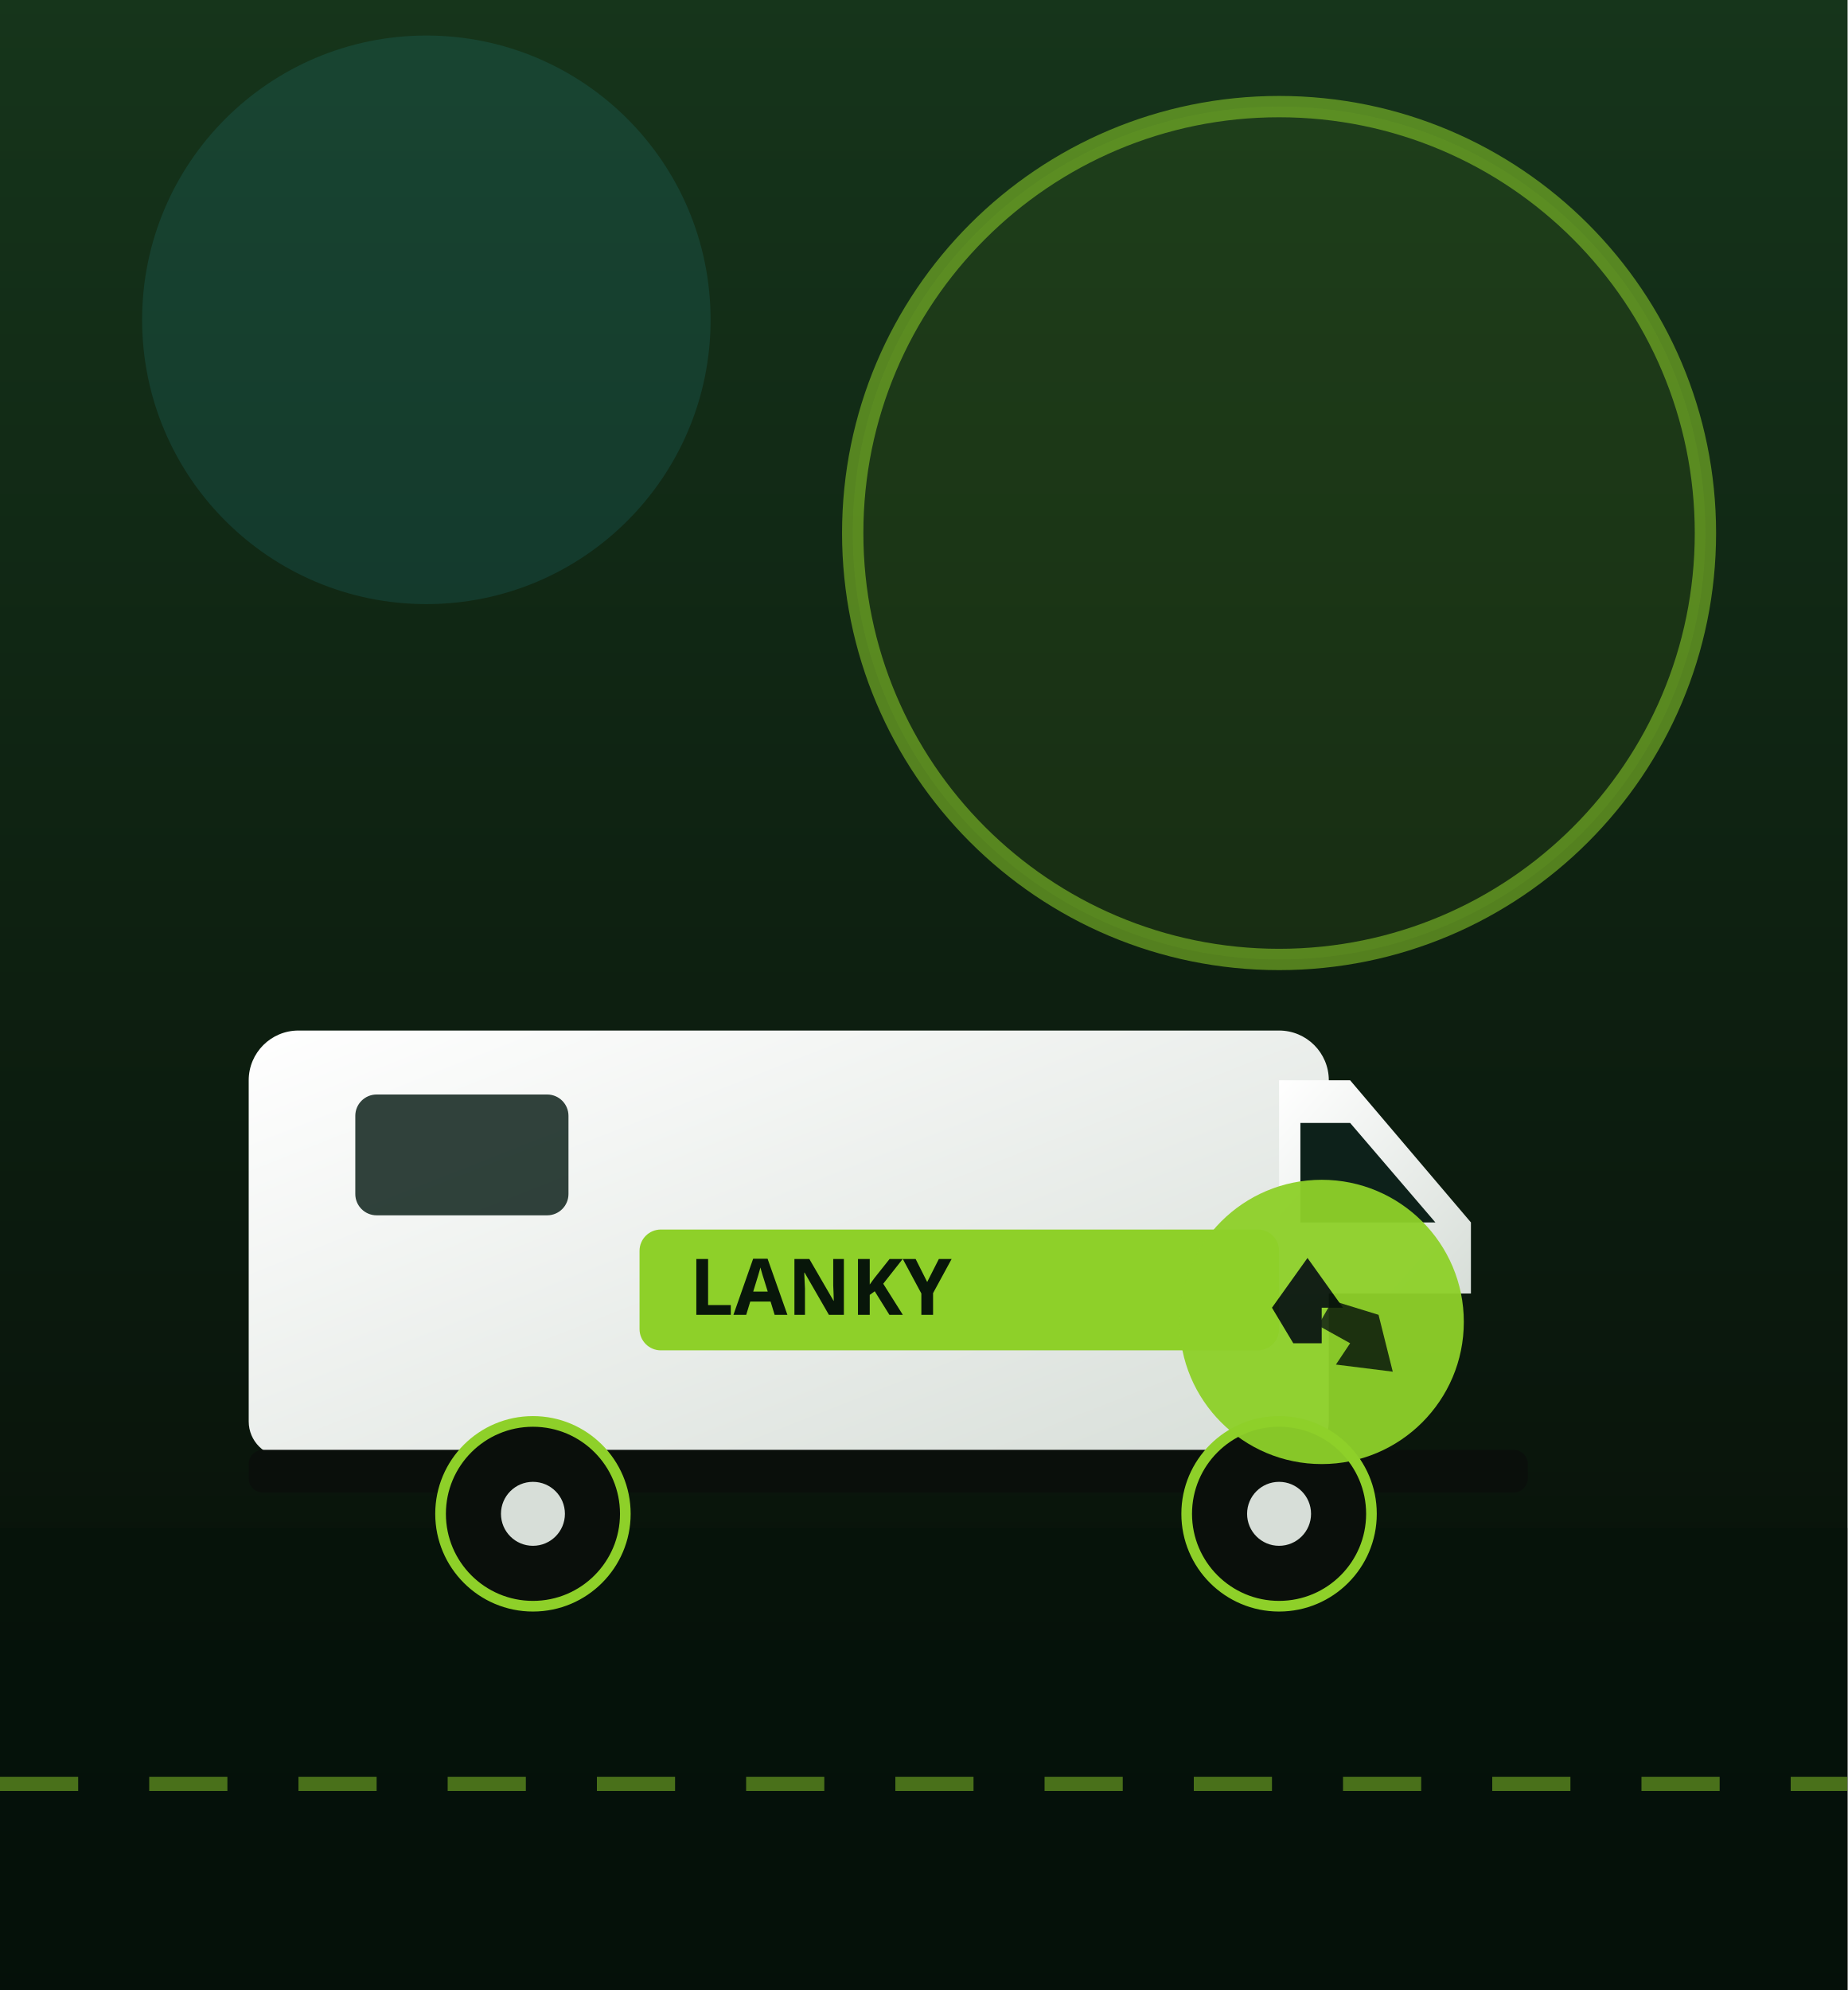
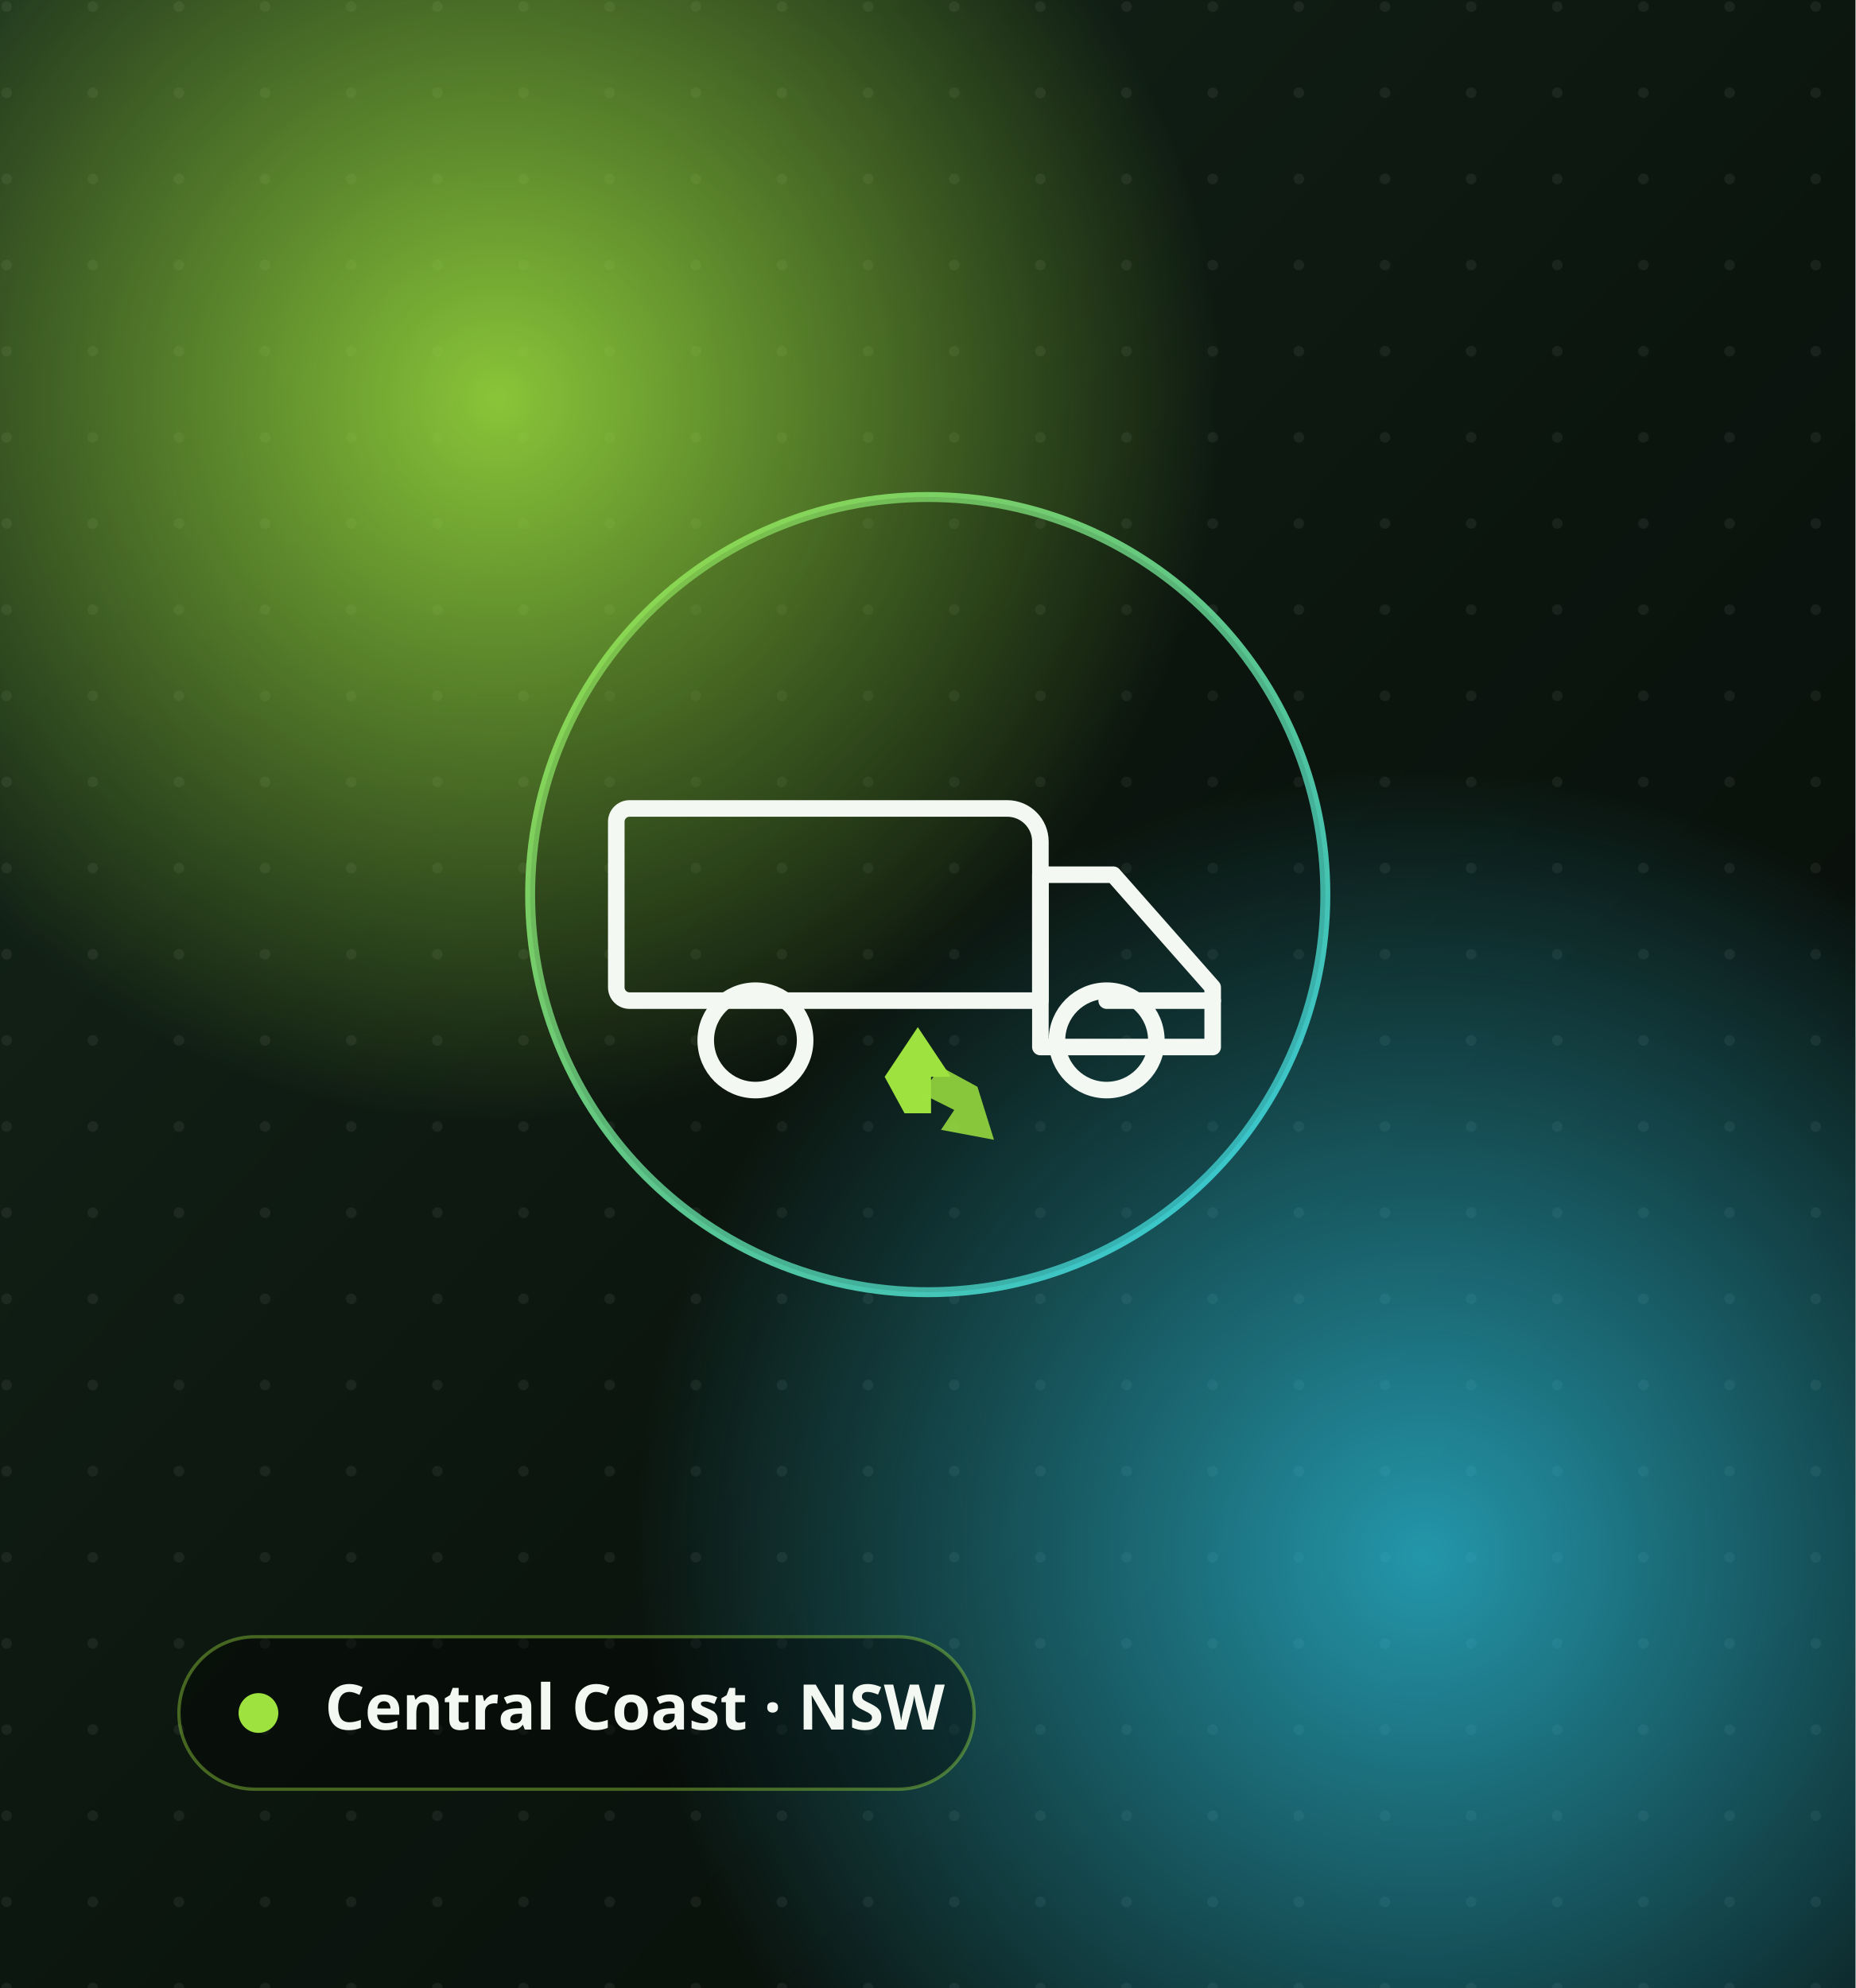
- <svg xmlns="http://www.w3.org/2000/svg" viewBox="0 0 520 560" fill="none" preserveAspectRatio="xMidYMid slice" role="img" aria-label="Lanky Services van illustration">
+ <svg xmlns="http://www.w3.org/2000/svg" viewBox="0 0 560 600" fill="none" preserveAspectRatio="xMidYMid slice" role="img" aria-label="Lanky Services">
  <defs>
-     <linearGradient id="sky" x1="0" y1="0" x2="0" y2="1">
-       <stop offset="0" stop-color="#16351b" />
-       <stop offset="0.5" stop-color="#0d1f10" />
-       <stop offset="1" stop-color="#060b07" />
+     <linearGradient id="bg" x1="0" y1="0" x2="1" y2="1">
+       <stop offset="0" stop-color="#16281b" />
+       <stop offset="0.55" stop-color="#0b150e" />
+       <stop offset="1" stop-color="#070b08" />
    </linearGradient>
-     <linearGradient id="van" x1="0" y1="0" x2="1" y2="1">
-       <stop offset="0" stop-color="#ffffff" />
-       <stop offset="1" stop-color="#d7ded8" />
+     <radialGradient id="blob1" cx="50%" cy="50%" r="50%">
+       <stop offset="0" stop-color="#9ee23f" stop-opacity="0.85" />
+       <stop offset="1" stop-color="#9ee23f" stop-opacity="0" />
+     </radialGradient>
+     <radialGradient id="blob2" cx="50%" cy="50%" r="50%">
+       <stop offset="0" stop-color="#2fd0ef" stop-opacity="0.7" />
+       <stop offset="1" stop-color="#2fd0ef" stop-opacity="0" />
+     </radialGradient>
+     <pattern id="dots" width="26" height="26" patternUnits="userSpaceOnUse">
+       <circle cx="2" cy="2" r="1.6" fill="#ffffff" opacity="0.06" />
+     </pattern>
+     <linearGradient id="ring" x1="0" y1="0" x2="1" y2="1">
+       <stop offset="0" stop-color="#9ee23f" />
+       <stop offset="1" stop-color="#2fd0ef" />
    </linearGradient>
  </defs>
-   <rect width="520" height="560" fill="url(#sky)" />
-   <circle cx="360" cy="150" r="120" fill="none" stroke="#8ed029" stroke-width="6" opacity="0.55" />
-   <circle cx="360" cy="150" r="120" fill="#8ed029" opacity="0.08" />
-   <circle cx="120" cy="90" r="80" fill="#27c1e0" opacity="0.12" />
-   <path d="M0 430 H520 V560 H0 Z" fill="#04120a" opacity="0.7" />
-   <g stroke="#8ed029" stroke-width="4" stroke-dasharray="22 20" opacity="0.5">
-     <line x1="0" y1="502" x2="520" y2="502" />
+   <rect width="560" height="600" fill="url(#bg)" />
+   <rect width="560" height="600" fill="url(#dots)" />
+   <circle cx="150" cy="120" r="220" fill="url(#blob1)" />
+   <circle cx="430" cy="470" r="240" fill="url(#blob2)" />
+   <g transform="translate(280 270)">
+     <circle r="120" fill="none" stroke="url(#ring)" stroke-width="3" opacity="0.9" />
+     <circle r="120" fill="#000" opacity="0.10" />
+     <g transform="translate(-96 -46)" fill="none" stroke="#f4f8f2" stroke-width="5" stroke-linejoin="round" stroke-linecap="round">
+       <path d="M6 20 H120 a10 10 0 0 1 10 10 V78 H6 a4 4 0 0 1-4-4 V24 a4 4 0 0 1 4-4 Z" />
+       <path d="M130 40 h22 l30 34 v18 h-52 Z" />
+       <line x1="150" y1="78" x2="182" y2="78" />
+       <circle cx="44" cy="90" r="15" />
+       <circle cx="150" cy="90" r="15" />
+     </g>
+     <g transform="translate(0 58)" fill="#9ee23f">
+       <path d="M-13 -3 L-3 -18 L7 -3 L1 -3 L1 8 L-7 8 Z" />
+       <path d="M15 0 L20 16 L4 13 L8 7 L-2 2 L4 -6 Z" opacity="0.85" />
+     </g>
  </g>
-   <g transform="translate(60 250)">
-     <path d="M20 40 H300 a14 14 0 0 1 14 14 V150 a10 10 0 0 1-10 10 H20 a10 10 0 0 1-10-10 V54 a14 14 0 0 1 14-14 Z" fill="url(#van)" />
-     <path d="M300 54 h20 l34 40 v20 h-54 Z" fill="url(#van)" />
-     <path d="M306 66 h14 l24 28 h-38 Z" fill="#0d211a" />
-     <rect x="40" y="58" width="60" height="34" rx="6" fill="#0d211a" opacity="0.85" />
-     <rect x="120" y="96" width="180" height="34" rx="6" fill="#8ed029" />
-     <text x="134" y="120" font-family="'Space Grotesk',sans-serif" font-size="22" font-weight="700" fill="#08160a">LANKY</text>
-     <rect x="10" y="158" width="360" height="12" rx="4" fill="#0a0f0b" />
-     <circle cx="90" cy="176" r="26" fill="#0a0f0b" stroke="#8ed029" stroke-width="3" />
-     <circle cx="90" cy="176" r="9" fill="#d7ded8" />
-     <circle cx="300" cy="176" r="26" fill="#0a0f0b" stroke="#8ed029" stroke-width="3" />
-     <circle cx="300" cy="176" r="9" fill="#d7ded8" />
-   </g>
-   <g transform="translate(372 372)" opacity="0.95">
-     <circle cx="0" cy="0" r="40" fill="#8ed029" />
-     <path d="M-14 -4 L-4 -18 L6 -4 L0 -4 L0 6 L-8 6 Z" fill="#08160a" />
-     <path d="M16 -2 L20 14 L4 12 L8 6 L-1 1 L3 -6 Z" fill="#08160a" opacity="0.85" />
+   <g transform="translate(60 520)">
+     <rect x="-6" y="-26" width="240" height="46" rx="23" fill="rgba(0,0,0,0.35)" stroke="#9ee23f" stroke-opacity="0.4" />
+     <circle cx="18" cy="-3" r="6" fill="#9ee23f" />
+     <text x="38" y="2" font-family="'Space Grotesk',sans-serif" font-size="19" font-weight="700" fill="#f4f8f2">Central Coast · NSW</text>
  </g>
</svg>
